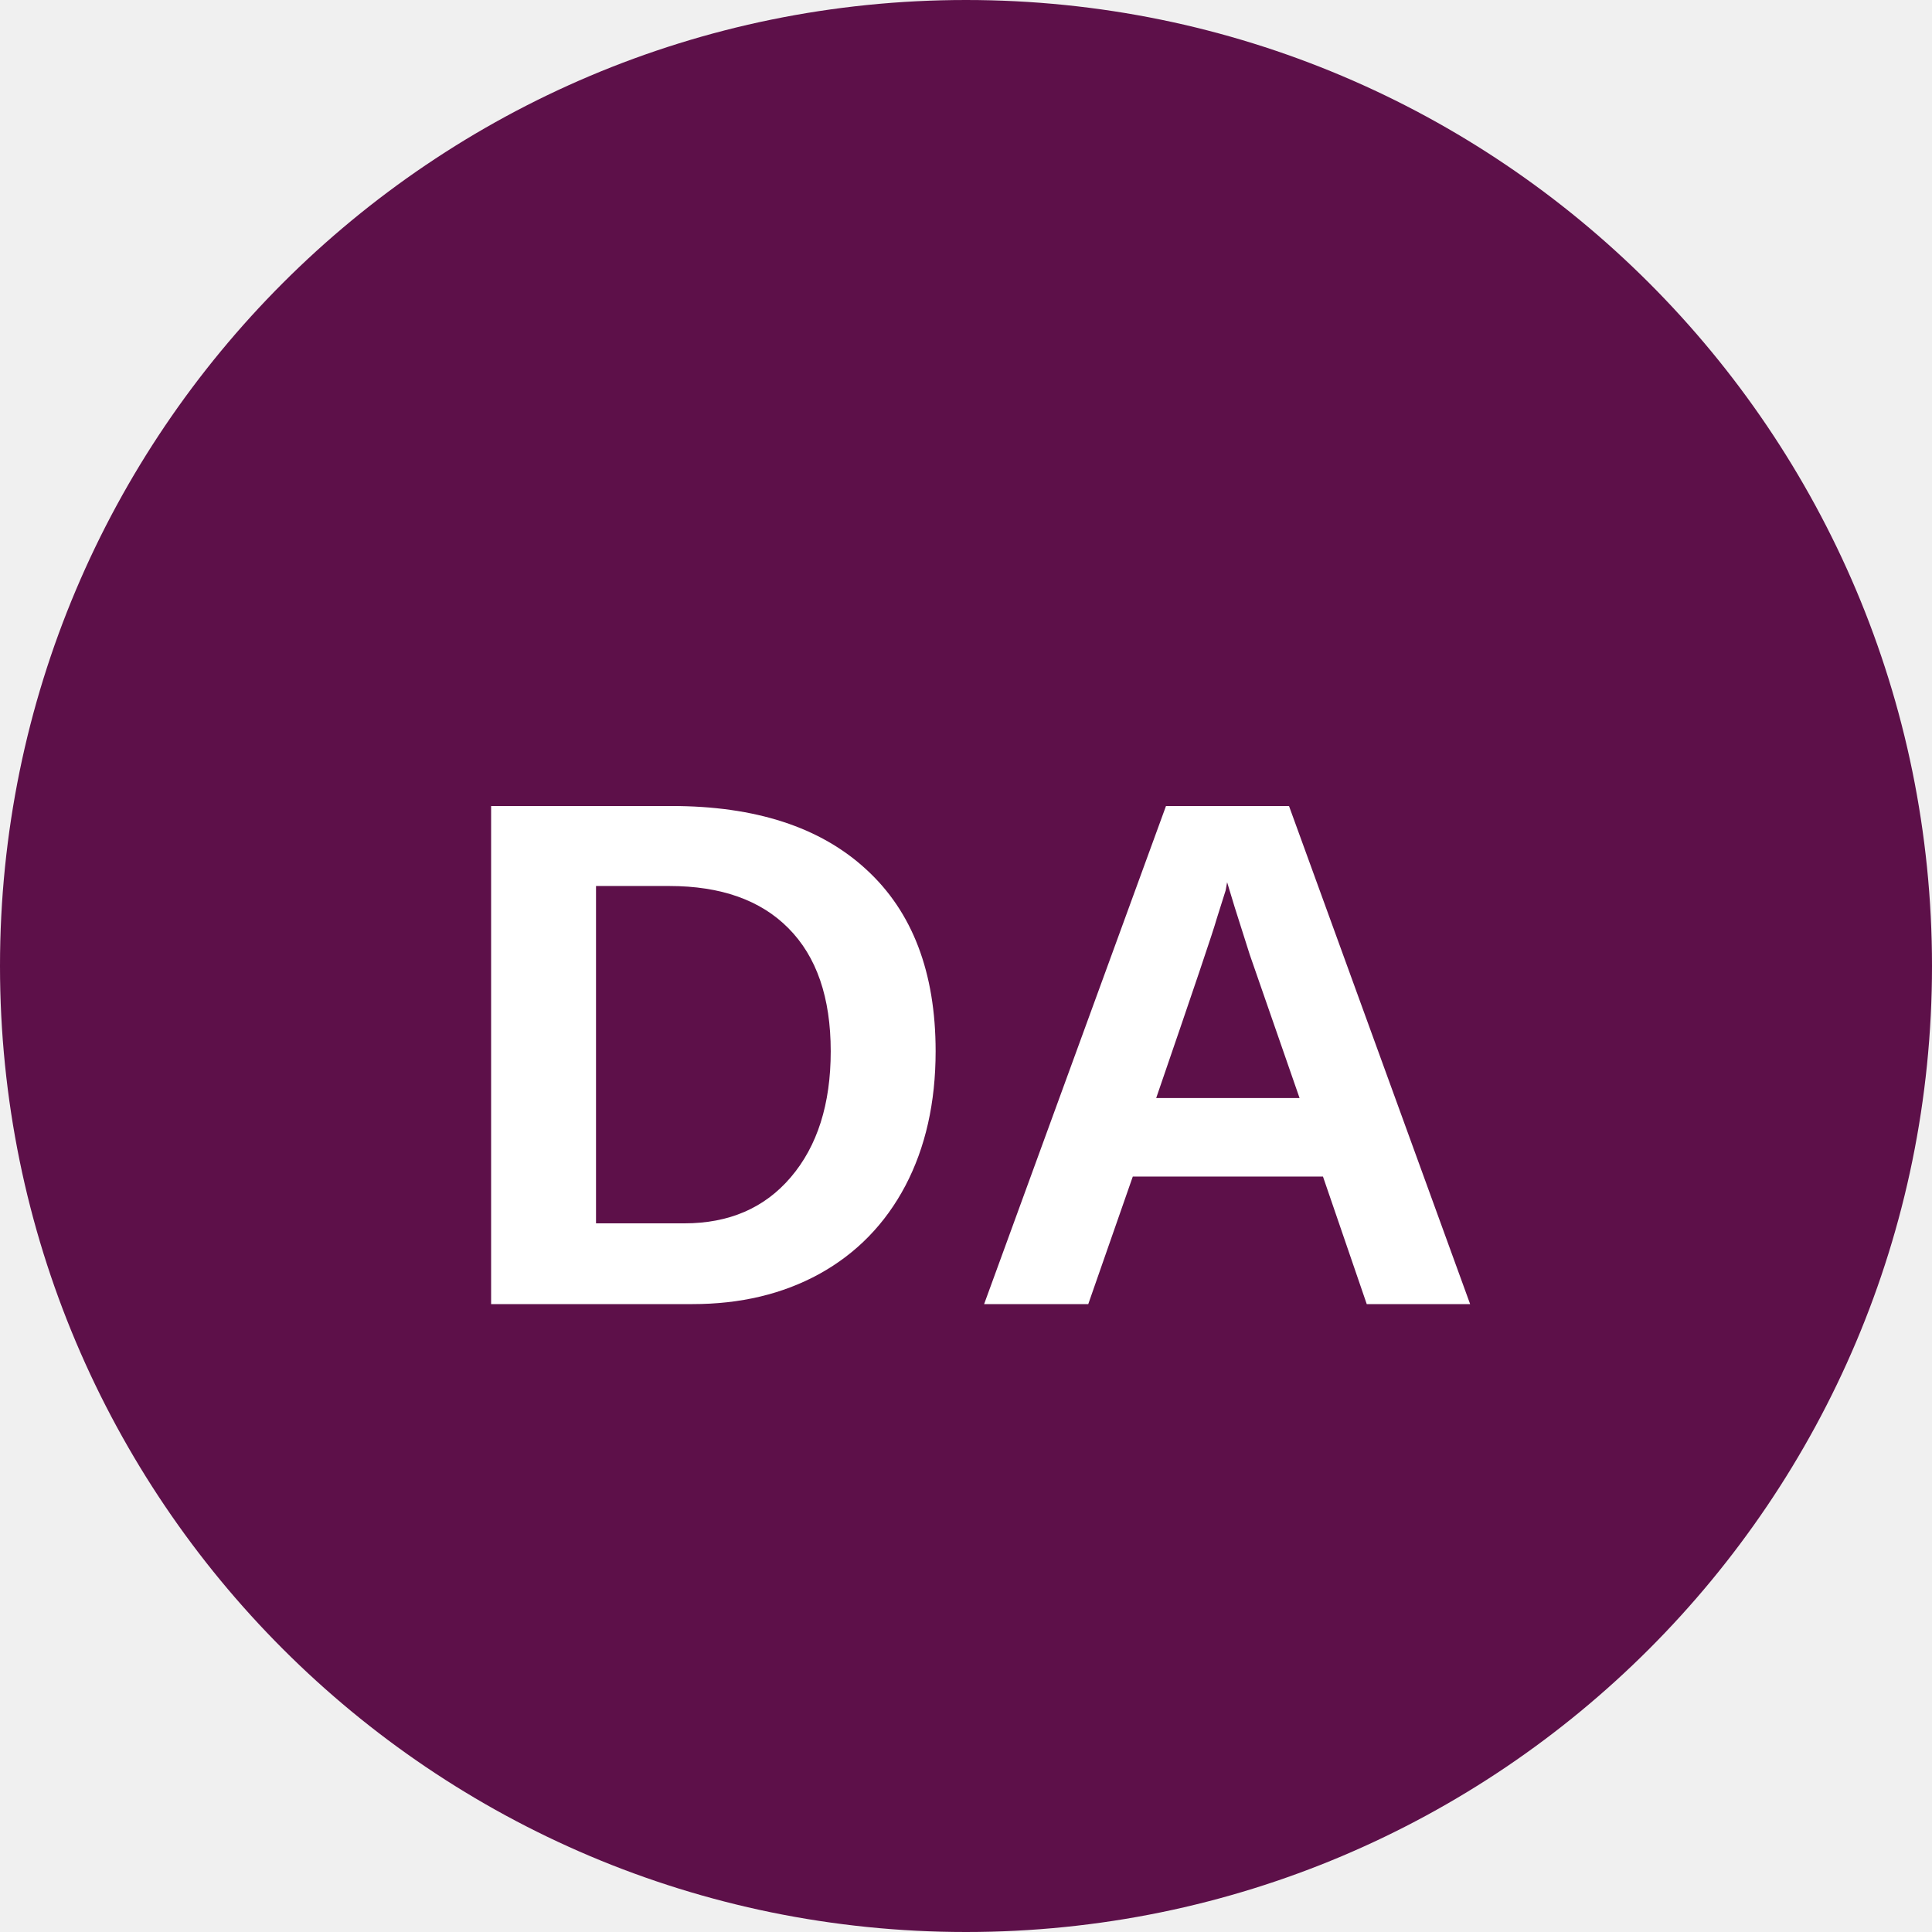
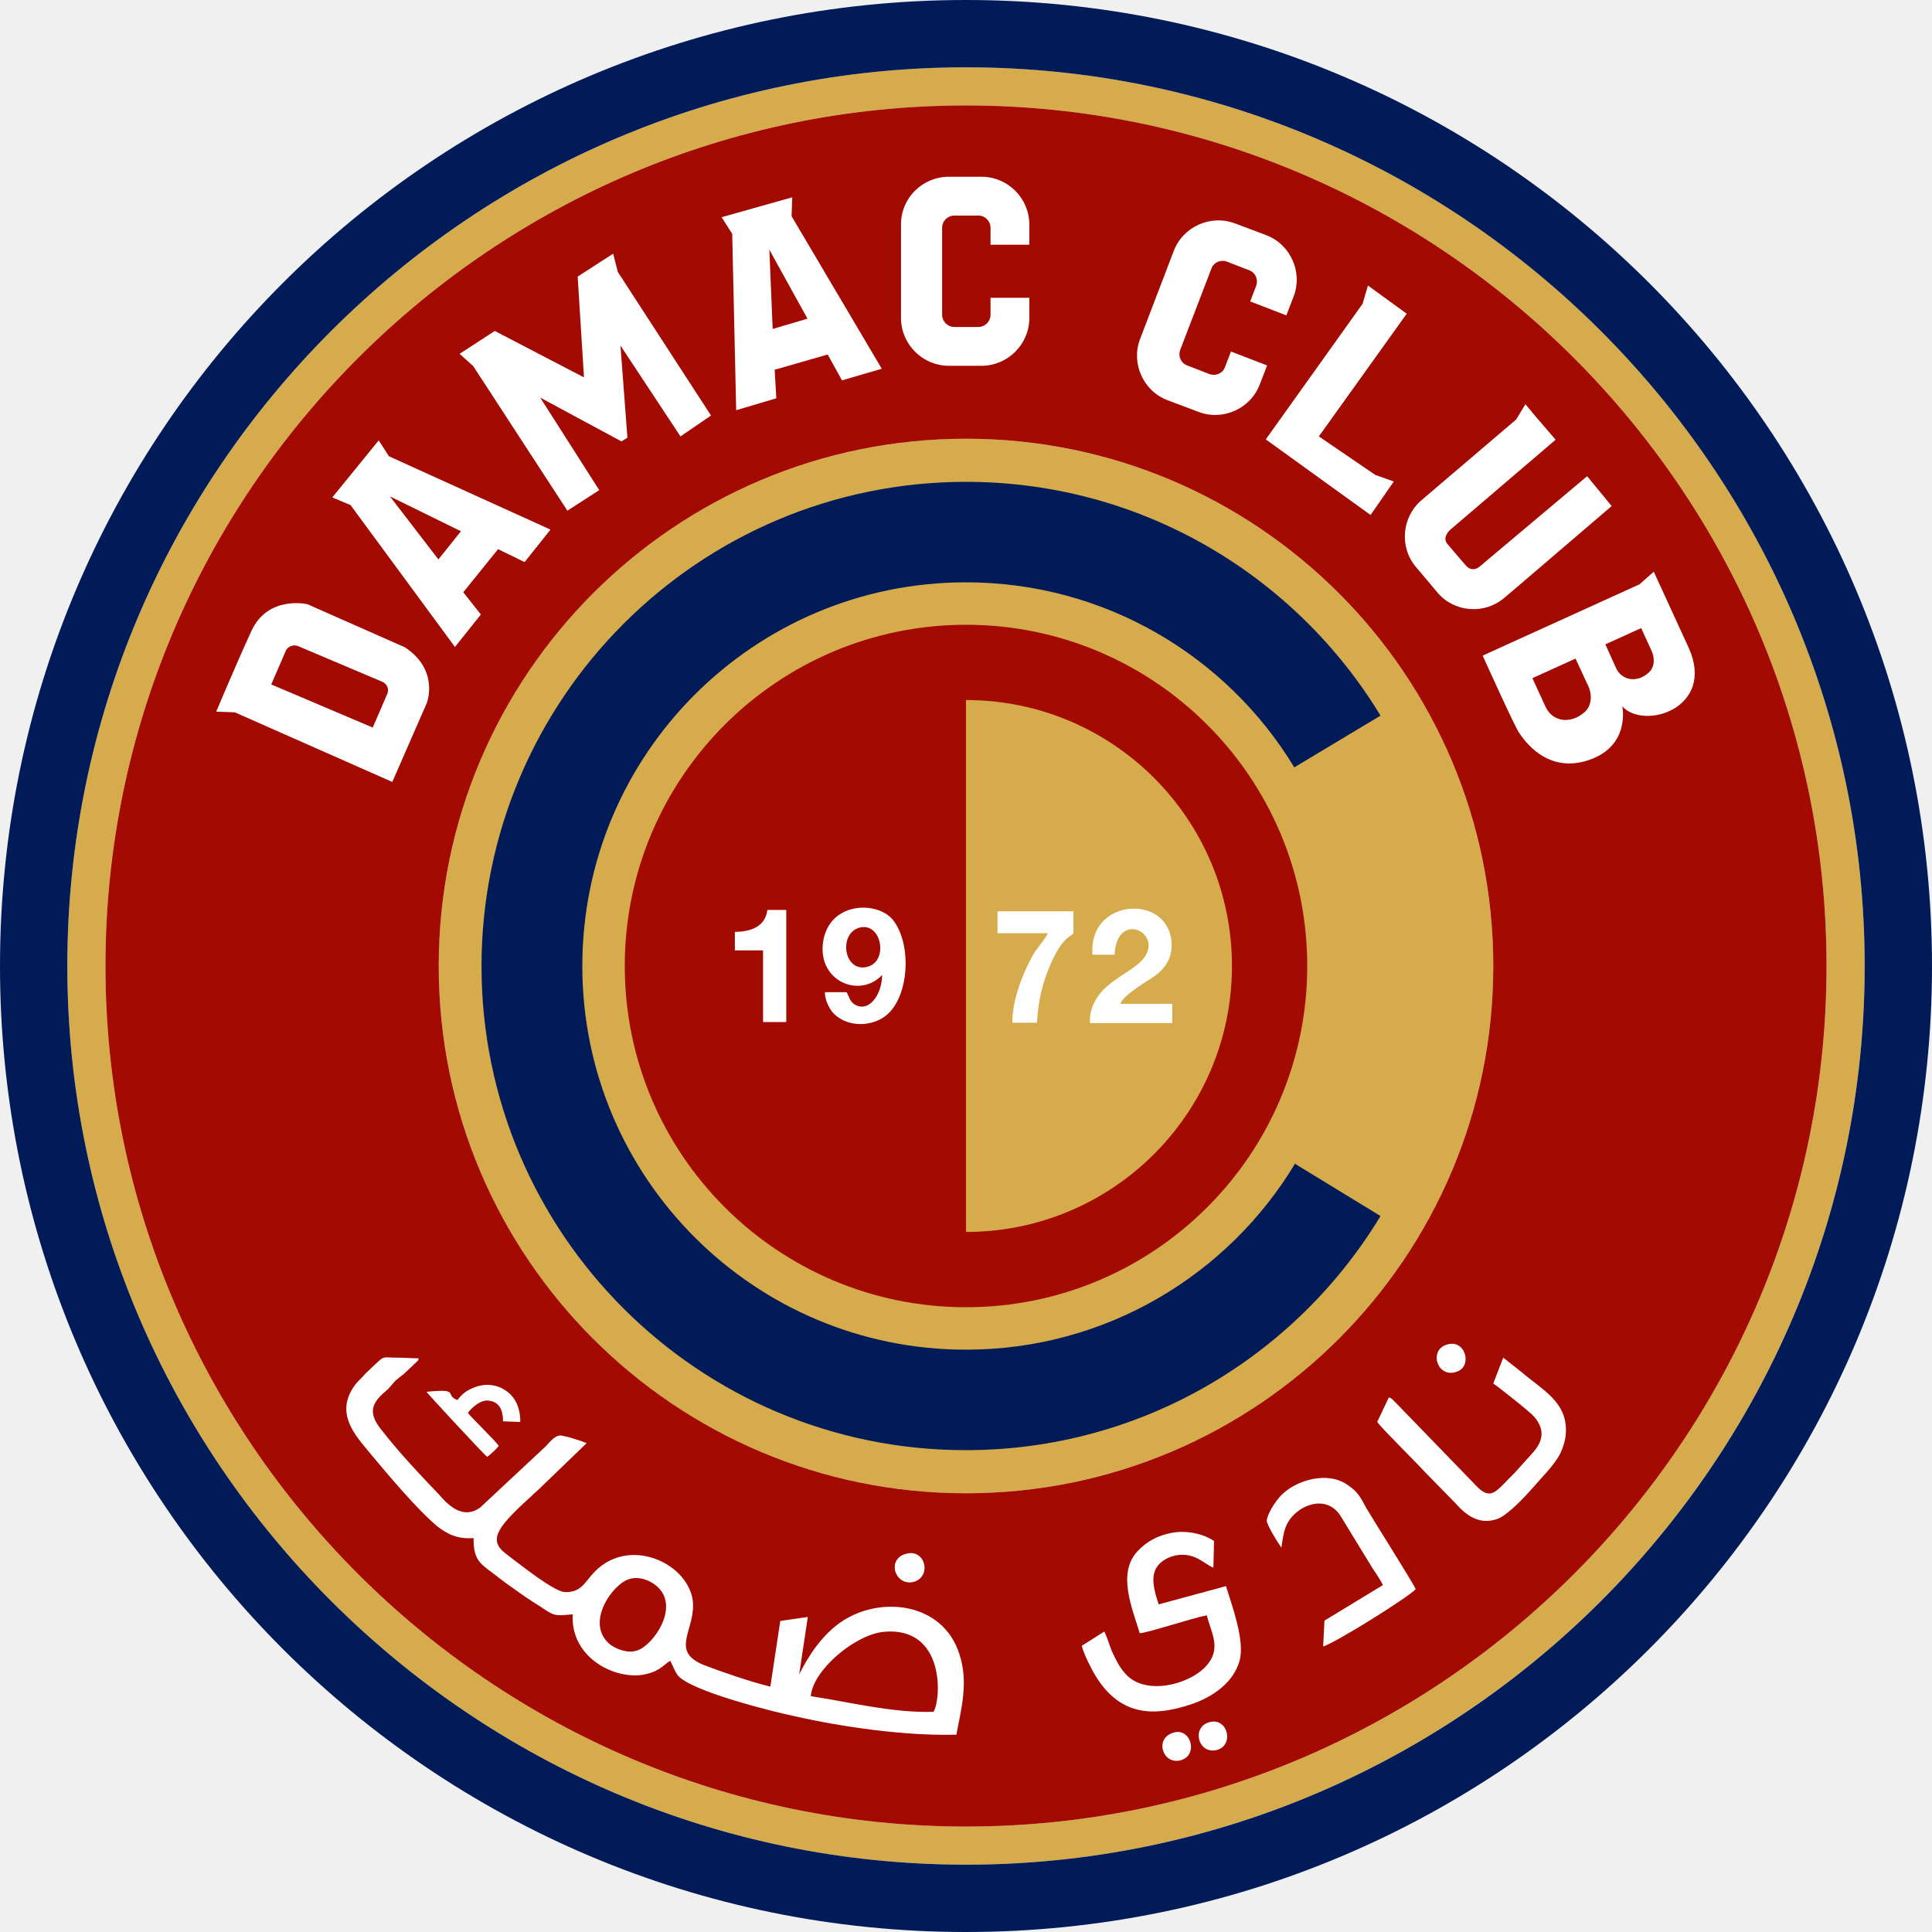
- <svg xmlns="http://www.w3.org/2000/svg" viewBox="0 0 40 40">
-   <circle cx="20" cy="20" r="20" fill="#5D1049" />
-   <text x="20" y="27" font-family="Arial, sans-serif" font-size="15" font-weight="700" fill="#fff" text-anchor="middle">DA</text>
+ <svg xmlns="http://www.w3.org/2000/svg" height="316.228" viewBox="0 0 350 350" width="316.228">
+   <g transform="matrix(.6007552 0 0 .6007552 -125.3776 -125.3776)">
+     <path d="m500 229c-149.3 0-271 121.8-271 271 0 149.3 121.8 271 271 271 149.3 0 271-121.8 271-271 0-149.3-121.7-271-271-271zm0 530.5c-142.9 0-259.5-116.6-259.5-259.5s116.6-259.5 259.5-259.5 259.5 116.6 259.5 259.5-116.6 259.5-259.5 259.5z" fill="#d6ab4c" />
+     <circle cx="500" cy="500" fill="#d6ab4c" r="159" transform="matrix(.7071 -.7071 .7071 .7071 -207.1068 500.0001)" />
+     <path d="m500 208.7c-160.9 0-291.3 130.4-291.3 291.3s130.4 291.3 291.3 291.3 291.3-130.4 291.3-291.3-130.4-291.3-291.3-291.3zm0 562.3c-149.3 0-271-121.8-271-271 0-149.3 121.8-271 271-271 149.3 0 271 121.8 271 271 0 149.3-121.7 271-271 271z" fill="#001b58" />
+     <path d="m500 240.5c-142.9 0-259.5 116.6-259.5 259.5s116.6 259.5 259.5 259.5 259.5-116.6 259.5-259.5-116.6-259.5-259.5-259.5zm0 418.5c-87.8 0-159-71.2-159-159s71.2-159 159-159 159 71.2 159 159-71.2 159-159 159z" fill="#a20a02" />
+     <path clip-rule="evenodd" d="m500 354c53 0 99.4 28.3 125 70.5l-26 15.6c-20.3-33.5-57.1-55.8-99-55.8-63.9 0-115.7 51.8-115.7 115.7s51.8 115.7 115.7 115.7c42.2 0 79.2-22.6 99.4-56.4l-.1.4 25.7 15.7c-25.6 42.3-72 70.6-125.1 70.6-80.6 0-146-65.4-146-146 .1-80.6 65.5-146 146.1-146z" fill="#001b58" fill-rule="evenodd" />
+     <path clip-rule="evenodd" d="m500 397.1c-56.8 0-102.9 46.1-102.9 102.9s46.1 102.9 102.9 102.9 102.9-46.1 102.9-102.9-46.1-102.9-102.9-102.9zm0 183.1v-160.4c44.3 0 80.2 35.9 80.2 80.2s-35.9 80.2-80.2 80.2z" fill="#a20a02" fill-rule="evenodd" />
+     <g fill="#fff">
+       <path d="m461.9 698.1c-5.4 3.9-9.3 9.7-12.2 15.5l2.6-17.3-8.3 1.2-3 19.8c-5.9-1.4-14.2-4.3-19.8-6.4-10.4-4.1-3.3-10.1-3.5-18.4-.4-12.2-20-21.6-30.7-8.7-1.9 2.1-3.3 5.2-8 5-3.3-.2-13.3-8.2-16.1-10.3-2.4-1.9-6.1-3.9-3.5-8.4 1.3-2.7 6.8-7.8 9.4-10.1 1.1-1.2 2.2-1.9 3.3-3.1l13.5-13-1.5-.6c-.7-.2-1.3-.4-1.9-.6-1.1-.4-2.6-.8-3.7-1-1.9-.6-3.3 1-5.4 3.3l-19.6 18.3c-4.8 3.5-9.1 0-12.4-3.9-6.3-6.6-11.8-12.4-17.6-19.8-4.6-5.8-1.7-8.7 2.2-12 .7-.8 1.5-1.7 2.2-2.5.9-.8 1.7-1.4 2.6-2.1l3.7-3.5c.7-.8.7-.4.7-1.2-2.2 0-4.4-.2-6.7-.2-3.7 0-3.5-.6-5.7 1.4l-3.7 3.5c-1.1 1.4-2.2 2.1-3.3 3.7-5.9 8.4.6 15.1 4.6 20 5.7 6.8 14.1 16.9 20.5 22.3 3 2.3 6.1 3.9 10.9 3.5 0 5.2 1.1 7 4.1 9.3 2.6 1.9 5 3.9 7.8 5.8 2.6 1.9 5.2 3.7 8 5.4 4.3 2.9 4.3 3.1 10 2.5-.7 12.6 11.8 19.4 20.7 18.3 5.4-.8 6.7-3.1 8.7-4.3.9 1.6 1.1 2.7 2.2 4.3 3.7 4.9 29.8 11.3 35.2 12.4 14.6 3.3 33.3 6 48.9 5.6 1.5-8 3.7-15.9.9-24.3-5-15.8-24.3-17.8-36.1-9.4zm-61.1 8.3c-2.8 1-6.1-.4-8-1.7-8-6.4.7-18.4 5.6-19.8 3-1 6.3.4 8.1 1.9 7.7 6.2-1 18.3-5.7 19.6zm89.4 18.5c-12.6.4-25.9-3.1-37-4.7.6-7.8 13.1-18.4 21.8-19.4 18.7-1.9 17.6 20.2 15.2 24.1z" />
+       <path d="m484.3 685.7c5.4-1.6 3.5-9.9-2.2-8.5-6.3 1.5-3.5 10 2.2 8.5z" />
+       <path d="m648.1 622.3c4.8-1.7 2.4-10.3-3.5-8-5.1 2-2.3 10.2 3.5 8z" />
+       <path d="m615.1 656.5c-6.1-4.3-15.2-1.4-19.4 2.5-1.5 1.2-4.6 5.4-5 8.2-.2 1 3.5 7 4.4 8.2.7-4.5.9-8.2 5.7-11.5 4.6-2.9 9.3-2.3 12 1.7l9.6 15.7c.9 1.4 2.8 4.1 3.3 5.4l-17.6 10.7-.4 7.8c3.9-1.2 26.1-15.1 27.9-17.3-.6-1.6-13-21.2-14.8-24.3-2-3.6-2.5-4.9-5.7-7.1z" />
+       <path d="m680.8 638.1c-.9-7.4-7.8-10.9-13.1-15.5l-5.7-4.5-3 7.8c1.5 1 11.3 8.7 12.4 10.1 3.3 3.9 2.6 7.4-.6 10.9l-5.4 6c-5.2 5-6.8 8.5-11.1 4.3l-24.6-25.4c-.9-.8-1.1-1.4-2.2-1.7l-3.5 7.4c1.7 2.3 11.1 11.5 14.1 14.8l4.8 4.9 4.6 4.7c3.1 3.5 7.2 7 13.1 4.7 3.1-1.4 8-6.6 10.2-9.1 2.6-3.1 6.7-7 8.5-10.7 1.3-2.9 1.9-5.6 1.5-8.7z" />
+       <path d="m573.5 728c-5.7 1.4-3.5 9.9 2.2 8.4 5.2-1.4 3.3-9.8-2.2-8.4z" />
+       <path d="m558.1 692.5c-1.9-5.8-3.1-10.9 2.4-13.8 2.4-1.2 5.2-1.6 8-.6 2.4.8 5 3.1 6.1 3.3l.2-8c-3.1-2.1-8-3.3-12.6-2.5-4.4.8-7.8 2.7-10.5 5.6-6.1 6.6-1.7 16.9.7 24.7 2 0 16.3-4.7 20.2-5.4 1.3 5 4.1 9.5.7 14.2-4.4 6.4-19.4 10.7-25.5 3.1-1.5-1.7-2.4-3.5-3.5-5.8-.9-1.9-1.7-4.9-2.6-6.6l-6.8 4.3c.7 2.7 3 7.2 4.3 9.3 7 11.1 16.3 12.6 29.1 8.2 6.5-2.3 12.4-6.6 14.2-13 1.7-6-2.4-16.9-4.1-22.5z" />
+       <path d="m562.2 731.3c-5.4 1.9-2.8 9.7 2.6 8.2 5.5-1.6 2.9-10.3-2.6-8.2z" />
+       <path clip-rule="evenodd" d="m509.3 490.1h15.4c-.7 1.6-2.6 3.7-3.9 5.6-3.3 5.4-7 14.6-6.8 21.4h7.4c.4-7 1.7-12.2 4.3-18.1 3.5-7.8 5.9-7.8 6.7-8.9v-6.6h-22.9v6.6z" fill-rule="evenodd" />
+       <path clip-rule="evenodd" d="m546.6 511.3c.7-2.3 7.4-6.4 9.3-7.6 3-1.9 6.1-4.9 6.1-9.9 0-15.5-24.2-14.6-23.9 1.6v1.2h6.7c.7-14.8 17.4-5.2 6.7 3.1-4.1 3.3-10.2 5.8-12.8 11.3-.9 1.7-1.5 4.1-1.3 6.2h24.8v-5.8h-15.6z" fill-rule="evenodd" />
+       <path clip-rule="evenodd" d="m456.9 492.8c-1.7 11.8 11.1 17.1 17.8 9.9 0 5.8-3.9 11.5-8.3 8.9-1.5-1-1.5-2.1-2.4-3.7h-6.5c-.2 2.1 1.3 5 2.4 6.2 4.6 5 13.9 4.5 18.1-1.4 5-6.8 5.2-20.2-.2-26.8-5-5.7-19.2-5.1-20.9 6.9zm13.5 7.4c-7.2 2.1-9.1-10.1-2.4-11.8 6.5-1.6 8.7 10 2.4 11.8z" fill-rule="evenodd" />
+       <path clip-rule="evenodd" d="m430.3 489.7v5.6h8.5v21.6h7v-33.8h-5.7c-.6 4.9-4.8 6.6-9.8 6.6z" fill-rule="evenodd" />
+       <path clip-rule="evenodd" d="m346.6 630.9c-4.1-1.7 1.1-3.5-9.3-2.5.2.4 17.2 18.8 18.3 19.6.7-.4 3-2.5 3.5-3.3-.7-1.2-8.1-8.4-9.3-9.9.7-1.2 3.9-4.3 6.5-3.7 3 .4 4.1 2.9 4.1 6.2l5.2.2c0-5-2-8.9-6.8-10.7-2.6-.8-5-.6-7.4.4s-3.5 2.1-4.8 3.7z" fill-rule="evenodd" />
+       <path clip-rule="evenodd" d="m327 444.5 10.4-23.8s3.9-9.9-6.6-16.8l-29.4-13s-11.9-2.8-16.9 8.1-10.6 24.3-10.6 24.3l5.6.2zm-28.5-41 25.5 10.8c1.4.6 2.1 2.2 1.5 3.6l-4.4 10.2-30.6-13 4.4-10.2c.6-1.3 2.3-1.9 3.6-1.4z" fill-rule="evenodd" />
+       <path clip-rule="evenodd" d="m345.9 403.8-31.5-42.8-5.5-2.3 14-17.2 3.1 4.8 48.7 22.1-7.8 9.8-8-3.9-10.5 13 5.3 6.7zm1.8-34.9-6.8 8.5-14.6-19z" fill-rule="evenodd" />
+       <path clip-rule="evenodd" d="m357.9 308.5 26.9 14-1.9-30.4 10.7-6.9 1.4 5.5 28.1 43.3-9.2 6.3-18.1-27.4 2.1 27.8-1.8 1.1-24.5-13.2 17.8 27.9-9.6 6.2-28.4-43.6-4.1-3.7z" fill-rule="evenodd" />
+       <path clip-rule="evenodd" d="m430.7 332.4-1.2-53.2-3.2-5 21.3-6-.2 5.7 27.2 46-12 3.5-4.3-7.8-16 4.6.5 8.6zm21.5-27.6-10.5 3.1-1-23.9z" fill-rule="evenodd" />
+       <path clip-rule="evenodd" d="m494.8 262h9.9c7.9 0 14.4 6.5 14.4 14.4v6.1h-11.7v-5.1c0-2-1.6-3.7-3.7-3.7h-7.2c-2 0-3.7 1.6-3.7 3.7v26.2c0 2 1.6 3.7 3.7 3.7h7.2c2 0 3.7-1.6 3.7-3.7v-5.1h11.7v6.1c0 7.9-6.5 14.4-14.4 14.4h-9.9c-7.9 0-14.4-6.5-14.4-14.4v-28.3c0-7.9 6.5-14.3 14.4-14.3z" fill-rule="evenodd" />
+       <path clip-rule="evenodd" d="m581.2 276.1 9.3 3.5c7.4 2.8 11.1 11.2 8.3 18.5l-2.2 5.7-10.9-4.2 1.8-4.7c.7-1.9-.2-4-2.1-4.7l-6.7-2.6c-1.9-.7-4 .2-4.7 2.1l-9.4 24.5c-.7 1.9.2 4 2.1 4.7l6.7 2.6c1.9.7 4-.2 4.7-2.1l1.8-4.7 10.9 4.2-2.2 5.7c-2.8 7.4-11.2 11.1-18.5 8.3l-9.3-3.5c-7.4-2.8-11.1-11.2-8.3-18.5l10.1-26.4c2.8-7.5 11.2-11.2 18.6-8.4z" fill-rule="evenodd" />
+       <path clip-rule="evenodd" d="m623.4 351.9-17-11.6 26.5-37-11.7-8.5-1.6 5.5-29.2 40.9 31.6 22.8 7-10.1z" fill-rule="evenodd" />
+       <path clip-rule="evenodd" d="m694.7 361.3-27.8 23.8-4.6 3.9c-6 5.1-15.1 4.4-20.2-1.7l-3.6-4.3-2.8-3.3c-5.1-6-4.3-15.1 1.7-20.2l28.5-24.3 2.8-4.6 3 3.6 6.1 7.1-31.6 27c-1.5 1.3-2.3 3.1-.9 4.6l5.4 6.3c1.3 1.5 2.9 1.5 4.4.2l2.7-2.3 29.5-24.8z" fill-rule="evenodd" />
+       <path clip-rule="evenodd" d="m707.4 381.1 10.6 23.1c8 18-13.5 24.8-20.1 17.5 0 0 2.6 11.9-10.1 16.2s-19.6-6.2-21-8.2-11-23.3-11-23.3l47.3-21.5zm-3.8 17-10.8 4.9 3.2 7.1c1.8 3.9 6.4 4.6 9.9 1.4 1.7-1.5 1.9-4.2.9-6.4zm-19.8 9.2-13 5.9 3.9 8.5c2.1 4.7 7.6 5.5 11.9 1.7 2-1.8 2.3-5 1.1-7.7z" fill-rule="evenodd" />
+     </g>
+   </g>
</svg>
